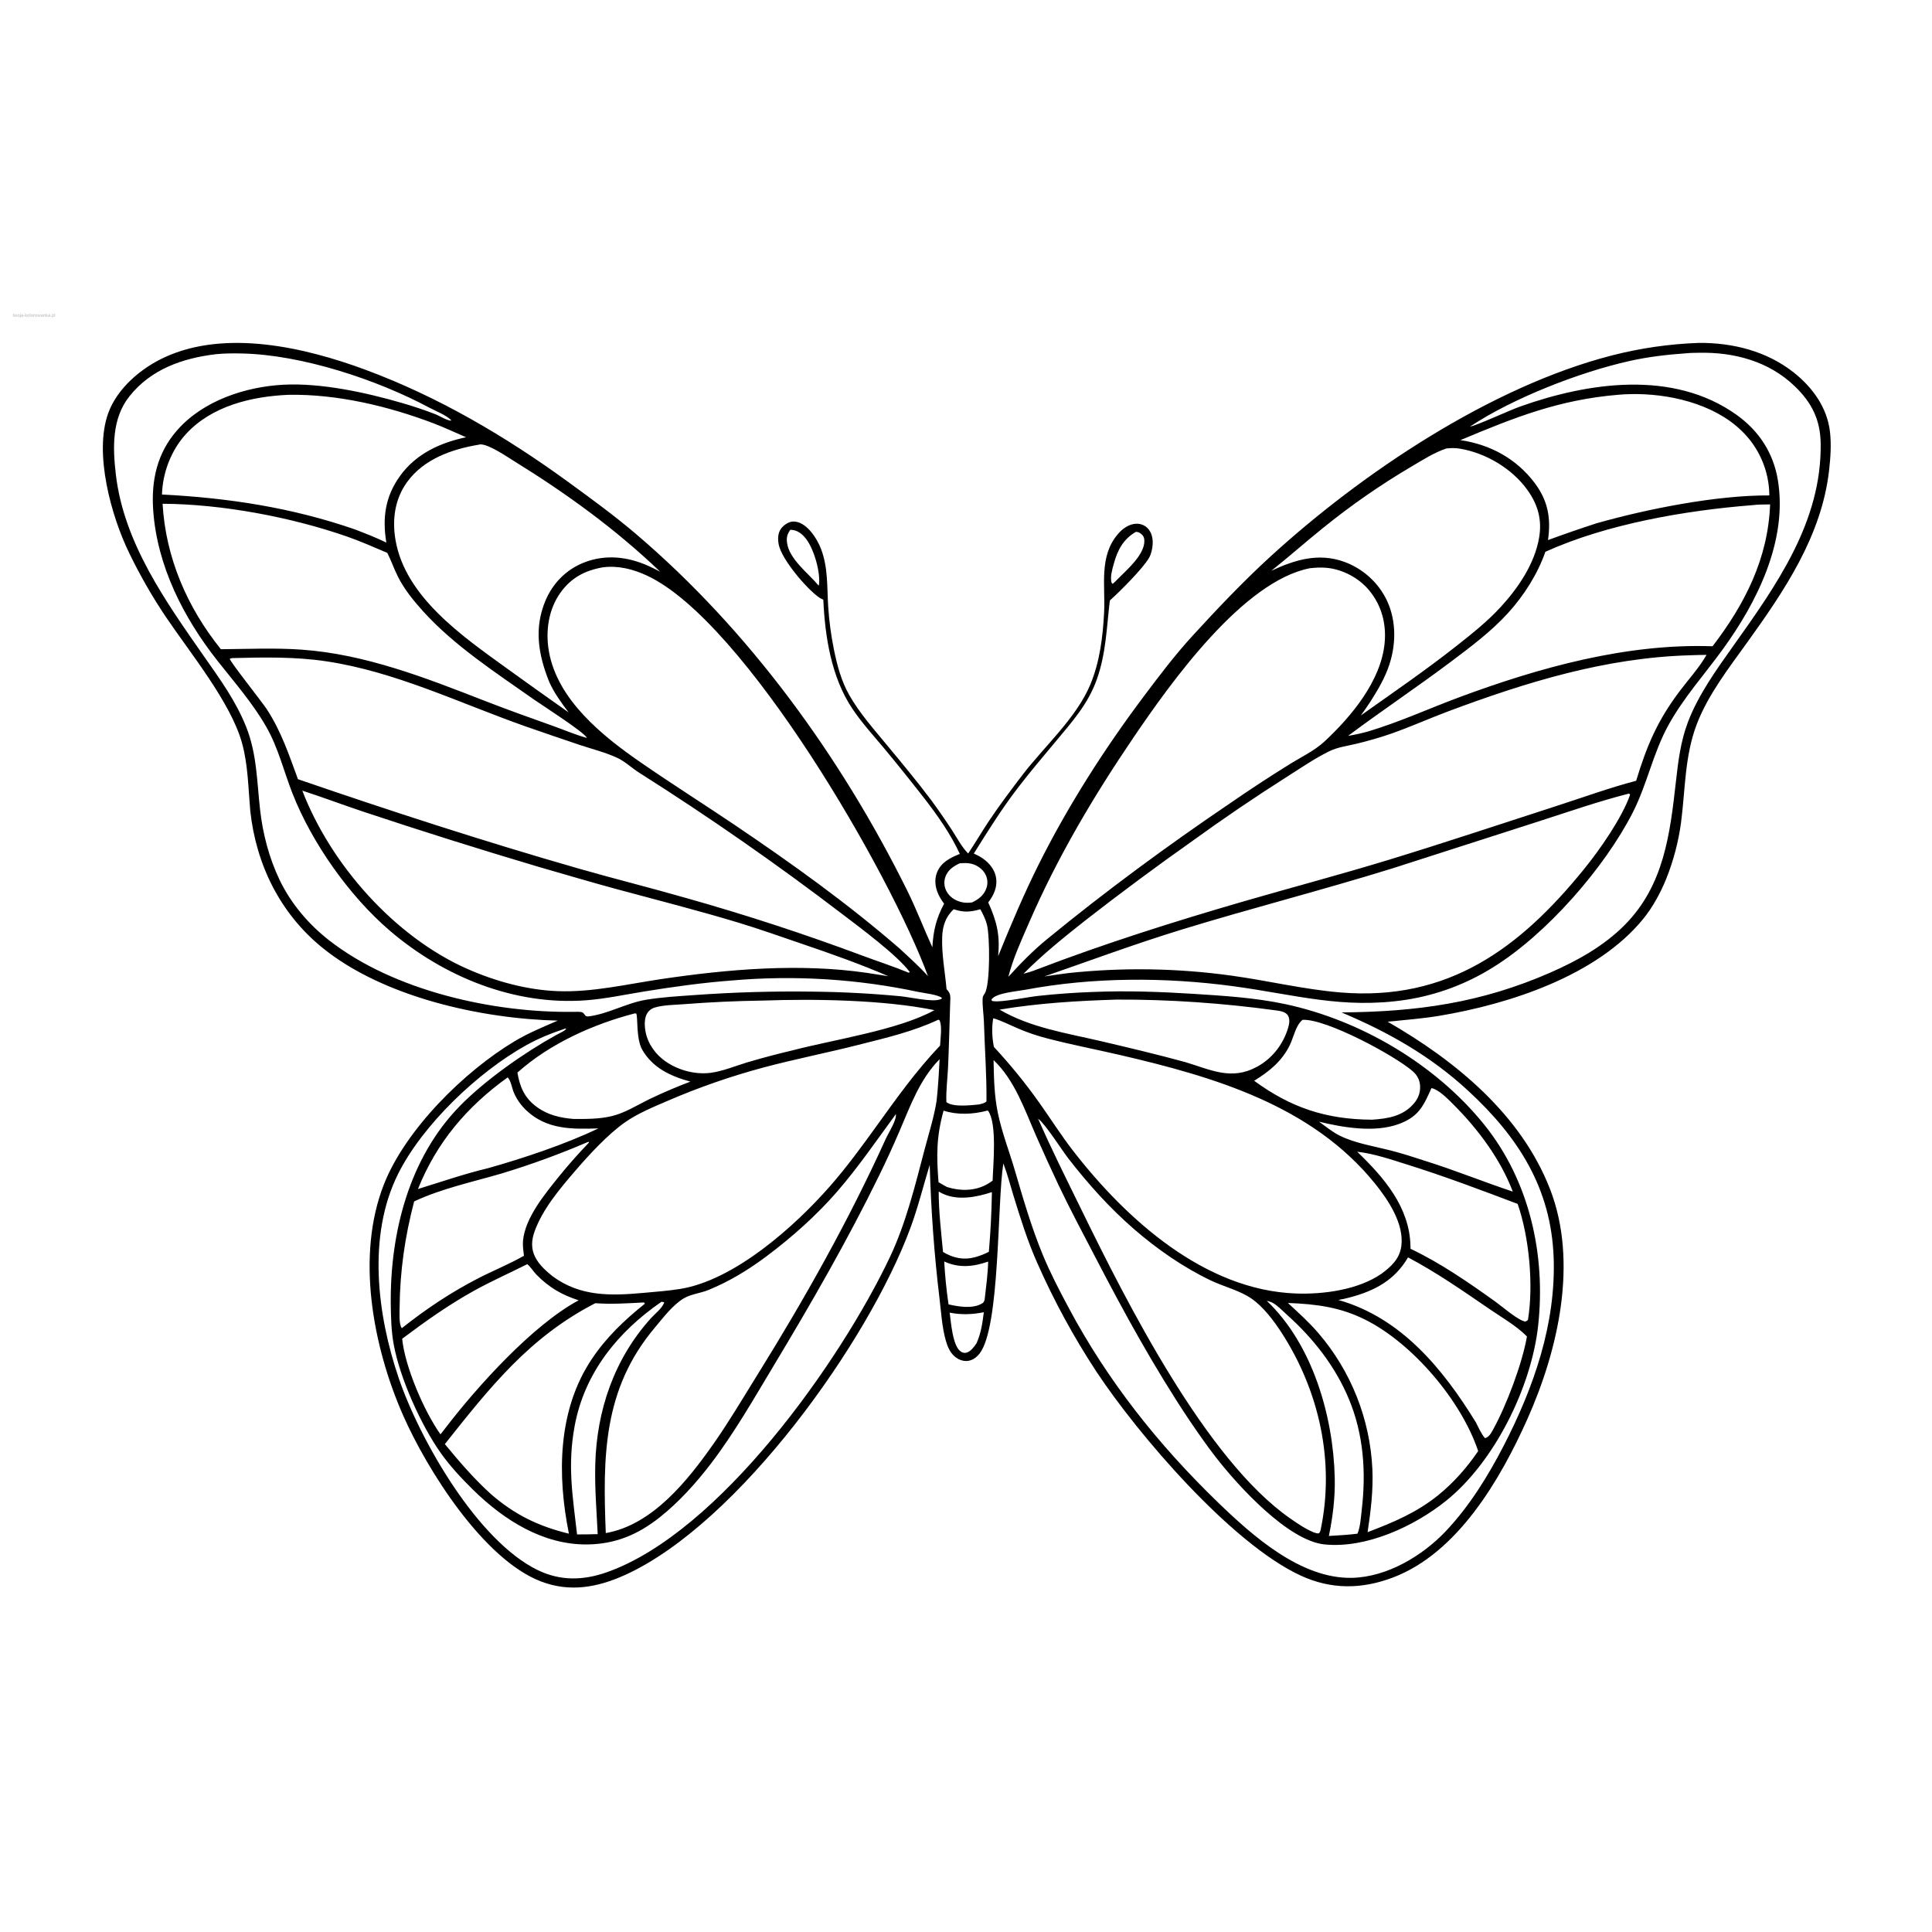
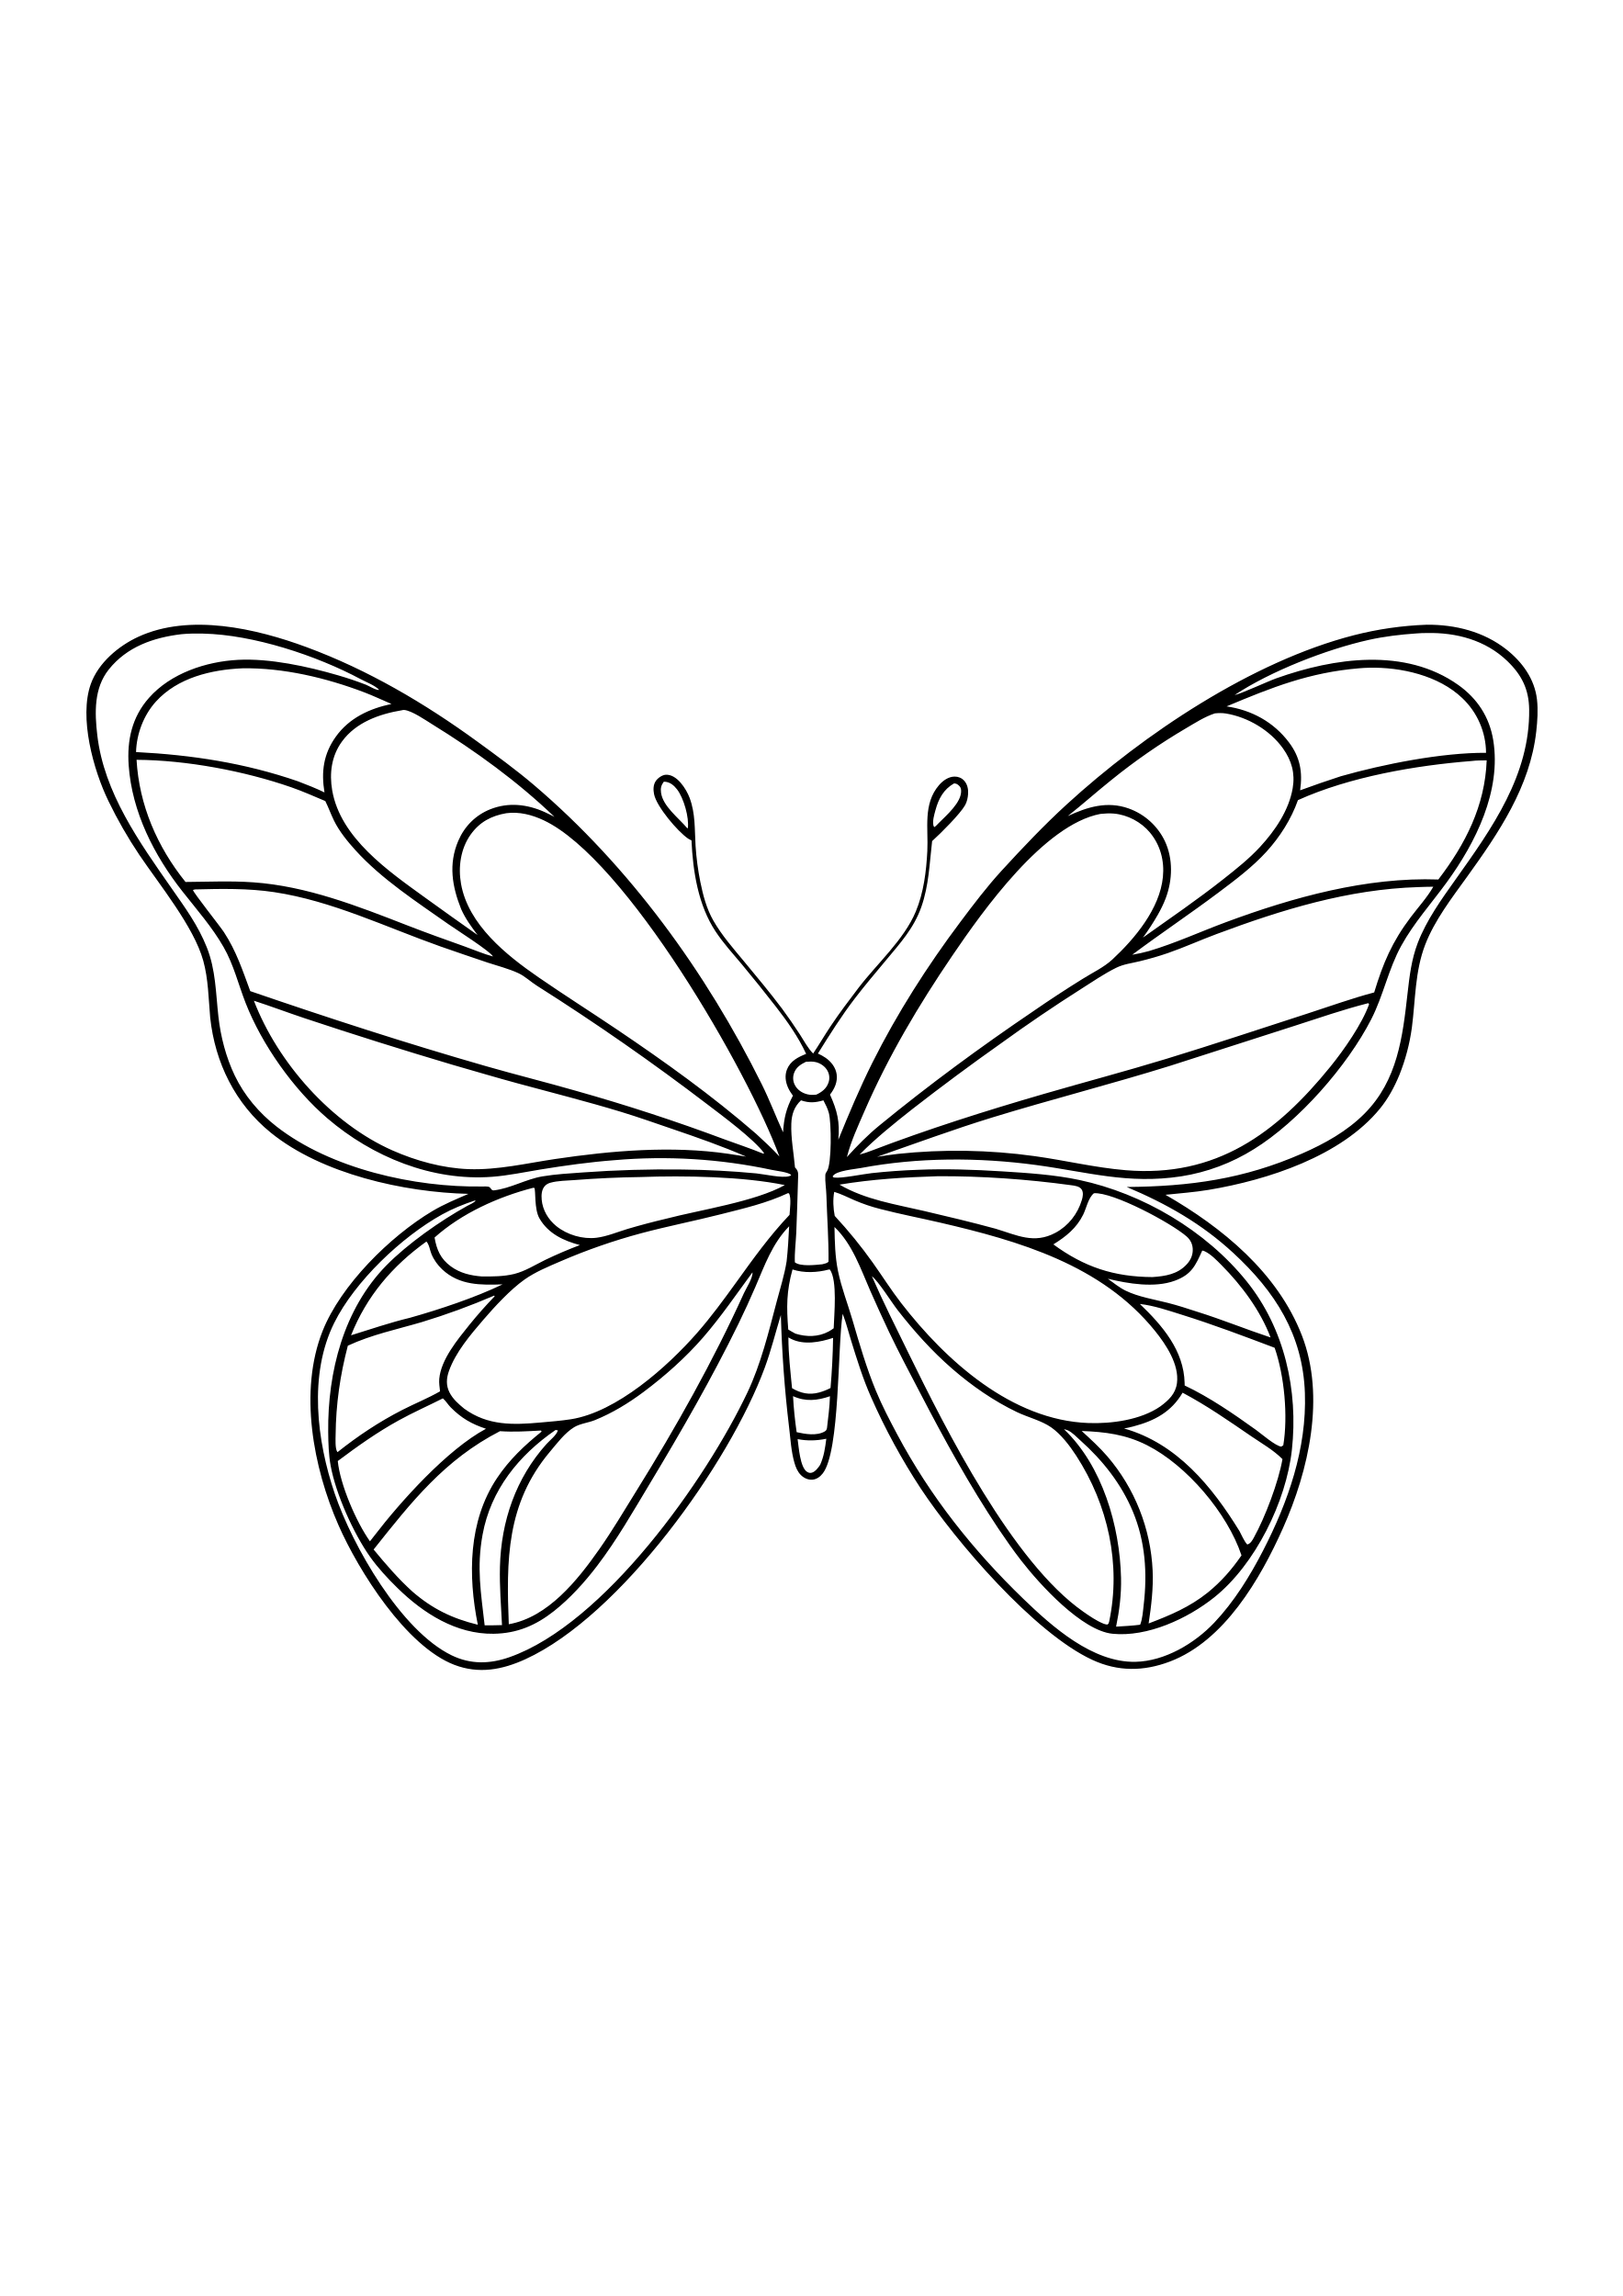
- <svg xmlns="http://www.w3.org/2000/svg" version="1.1" id="Layer_1" x="0px" y="0px" viewBox="0 0 5075 5075" style="enable-background:new 0 0 5075 5075;" xml:space="preserve">
+ <svg xmlns="http://www.w3.org/2000/svg" viewBox="0 0 5075 5075" width="595" height="842" preserveAspectRatio="xMidYMid meet" data-scaled="true">
  <g>
    <path d="M4807.09,1134.984c-7.197-64.517-46.222-118.021-96.32-157.347c-70.693-55.501-159.731-77.638-248.313-76.914   c-38.531,1.355-76.876,4.785-115.037,10.29c-38.161,5.505-75.913,13.053-113.257,22.643   c-318.447,81.806-657.583,309.084-898.407,529.58c-70.917,64.928-137.838,135.547-202.742,206.424   c-46.653,50.941-87.729,105.202-129.138,160.401c-103.358,137.768-198.479,286.714-275.531,440.814   c-39.129,78.262-73.425,159.727-106.387,240.755c5.14-55.65-3.321-90.426-26.053-141.158   c14.246-18.191,24.164-39.867,20.818-63.516c-3.029-21.408-17.011-39.243-34.345-51.441c-7.678-5.403-15.772-9.606-24.323-13.428   c36.903-59.114,73.137-117.079,115.587-172.461c31.238-40.76,64.611-80.081,97.48-119.537   c43.986-52.794,86.937-99.973,110.253-166.086c24.075-68.27,25.532-135.924,33.944-206.613l2.354-2.087   c24.923-22.499,85.335-82.773,100.731-110.089c5.854-10.394,8.739-23.852,9.427-35.679c0.867-14.776-2.3-30.073-12.531-41.265   c-7.673-8.397-18.771-12.754-30.077-12.545c-19.094,0.362-36.333,12.783-48.353,26.737   c-50.683,58.837-33.027,135.761-36.576,205.914c-3.242,64.036-11.341,130.175-36.169,189.7   c-36.854,88.344-121.485,162.973-179.326,238.856c-29.721,38.99-59.471,78.426-86.708,119.185   c-18.875,28.249-35.991,57.667-54.876,85.881c-16.769-16.739-28.595-39.912-41.498-59.709   c-17.788-27.408-36.366-54.27-55.734-80.587c-37.651-50.162-78.242-98.788-118.273-147.087   c-33.969-40.992-69.974-81.786-96.503-128.177c-21.537-37.651-32.367-79.373-40.938-121.624   c-7.438-37.1-12.379-74.53-14.821-112.291c-3.173-51.258-0.094-101.073-18.593-150.195c-10.568-28.055-39.733-74.342-74.604-72.334   c-11.296,0.649-24.62,10.057-30.95,19.173c-8.461,12.194-8.446,27.555-5.666,41.602c7.643,38.638,73.712,116.732,106.774,139.166   c3.197,2.166,6.796,3.703,10.28,5.323c4.396,97.167,20.942,203.019,75.585,285.316c24.343,36.66,54.148,69.439,82.431,103.051   c35.864,43.11,70.999,86.808,105.405,131.091c35.139,45.012,71.417,96.394,95.15,148.371c-25.091,9.998-49.33,21.993-59.952,48.784   c-7.351,18.523-4.664,38.891,3.341,56.725c4.109,9.145,9.383,17.175,15.316,25.215c-20.952,39.615-28.135,70.203-30.861,114.605   c-22.781-49.662-42.088-100.905-66.381-149.873c-173.928-350.547-414.44-682.675-713.233-936.813   c-56.081-47.699-116.424-91.665-175.955-135.027c-165.239-120.345-342.557-224.789-534.656-295.819   c-158.413-58.579-365.655-106.224-526.004-32.556c-62.268,28.606-125.362,81.727-148.92,147.895   c-37.273,104.692,7.937,268.904,55.399,366.374c28.109,58.113,60.144,113.976,96.106,167.588   c63.624,94.406,170.636,224.814,200.218,331.339c15.921,57.335,16.501,119.032,21.676,177.997   c15.242,141.615,78.475,269.925,189.735,360.183c159.722,129.57,416.685,186.444,618.014,191.281   c-38.217,16.58-77.023,32.497-112.865,53.895c-132.891,79.348-286.649,232.046-343.36,375.207   c-74.565,188.258-29.394,427.194,49.82,607.357c62.782,142.8,211.034,378.9,362.607,436.814   c76.304,29.156,149.397,15.421,221.939-17.715c297.242-135.791,638.138-612.08,748.575-911.825   c19.956-54.167,33.528-109.664,50.356-164.738c3.42,117.698,11.589,232.988,25.617,349.912   c4.322,35.996,6.696,76.879,16.719,111.671c4.134,14.35,9.532,28.194,20.313,38.916c9.215,9.165,22.048,15.351,35.253,14.563   c13.725-0.823,24.793-9.056,33.062-19.534c54.351-68.879,45.999-397.666,62.445-499.18l1.537,3.965   c9.576,25.066,16.293,52.021,24.219,77.692c18.593,60.2,37.632,122.045,63.362,179.618c21.899,49.627,45.812,98.264,71.739,145.912   c25.93,47.644,53.787,94.135,83.571,139.473c109.331,165.263,354.443,451.491,536.302,535.598   c80.319,37.15,160.346,36.343,242.232,5.422c170.324-64.319,282.887-257.91,354.002-417.344   c80.641-180.798,133.272-411.168,59.411-602.316c-76.056-196.833-249.132-338.378-426.806-440.478   c45.2-4.837,90.337-7.98,135.225-15.47c184.852-30.851,414.261-105.371,535.721-254.257   c25.557-31.332,45.285-67.932,60.606-105.232c9.52-23.766,17.547-48.028,24.08-72.785c6.533-24.754,11.524-49.816,14.974-75.184   c11.386-87.289,9.423-175.321,41.454-258.867c29.408-76.706,83.491-146.616,131.15-212.858   c99.106-137.749,197.121-281.827,216.447-454.951C4808.458,1201.598,4810.744,1167.763,4807.09,1134.984z M2925.752,1480.807   c9.675-35.664,25.111-64.874,58.044-83.749c6.226,0.372,9.328,1.616,13.993,5.552c5.978,5.031,7.936,9.582,8.208,17.364   c1.304,37.022-46.846,77.603-70.762,101.842c-3.966,4.446-7.941,8.139-12.472,11.966l-3.009-3.296   C2915.819,1514.731,2921.604,1496.094,2925.752,1480.807z M2151.174,1537.641l-2.166-0.927   c-26.504-31.659-75.645-67.853-81.559-110.615c-1.923-13.924,0.327-23.158,8.62-34.35c1.16,0.025,2.32-0.01,3.47,0.074   c16.258,1.18,28.422,11.48,38.028,23.971C2138.485,1442.982,2155.982,1504.347,2151.174,1537.641z M4089.01,2117.032   c-146.73,47.387-293.366,96.469-440.819,141.491c-127.587,38.96-256.398,72.973-384.466,110.154   c-181.289,52.631-363.043,110.214-539.385,177.655c-11.837,4.813-23.49,8.288-35.817,11.544   c51.213-51.645,108.092-97.257,165.115-142.219c91.029-70.835,183.651-139.523,277.866-206.063   c81.737-59.237,165.219-115.907,250.445-170.012c35.495-22.533,71.496-47.263,109.173-65.88   c23.272-11.5,48.547-14.246,73.494-20.347c29.706-7.267,59.61-15.708,88.503-25.755c51.313-17.849,101.197-40.427,152.138-59.441   c204.466-76.314,411.158-140.103,631.02-146.784c15.455-0.813,31.029-0.813,46.504-1.135   c-19.014,33.408-47.199,64.21-70.426,94.996c-58.728,77.856-86.421,143.394-114.481,235.669   C4227.65,2069.422,4158.142,2094.707,4089.01,2117.032z M4281.917,2087.837c-21.835,61.617-79.13,143.573-120.856,195.048   c-169.129,208.65-357.353,347.702-640.592,324.038c-96.077-8.025-190.191-30.985-285.559-44.115   c-35.368-4.907-70.852-8.734-106.451-11.48c-35.6-2.746-71.25-4.407-106.952-4.982c-35.702-0.572-71.389-0.057-107.061,1.542   c-35.669,1.603-71.257,4.289-106.764,8.06c-21.552,2.454-43.035,5.958-64.498,9.081c119.602-41.449,238.693-85.698,359.732-122.844   c184.719-56.685,371.94-104.27,556.436-161.655l390.707-125.574c75.531-24.363,151.518-50.703,228.457-70.242l1.482,0.188   L4281.917,2087.837z M3834.44,1831.082c-80.89,30.013-158.527,65.905-241.414,90.53c-17.259,4.818-34.306,8.427-51.967,11.426   c88.929-66.436,181.353-128.132,270.238-194.85c51.773-38.866,105.886-79.427,149.62-127.443   c42.187-46.321,77.757-102.243,98.506-161.328c161.674-73.137,367.901-108.607,543.945-122.467   c14.91-2.116,31.243-1.452,46.36-1.982c-5.249,142.343-66.346,261.791-151.166,372.664   C4273.327,1689.631,4044.027,1753.32,3834.44,1831.082z M4193.518,1374.678c-42.694,13.849-85.104,28.516-127.23,44.001   c8.104-56.998,0.223-103.22-34.98-149.987c-48.09-63.888-117.009-101.167-195.049-112.548   c142.299-59.739,258.897-106.144,414.524-119.17c10.324-0.909,20.665-1.471,31.024-1.686   c99.527-2.419,217.82,24.154,291.716,95.086c2.897,2.746,5.723,5.563,8.476,8.451c2.756,2.888,5.438,5.844,8.045,8.868   c2.604,3.02,5.132,6.107,7.584,9.259c2.452,3.149,4.821,6.36,7.108,9.631c2.29,3.268,4.496,6.592,6.617,9.973   s4.157,6.812,6.106,10.295c1.947,3.483,3.806,7.014,5.577,10.593c1.771,3.575,3.452,7.194,5.041,10.855   c1.59,3.661,3.085,7.361,4.486,11.098c1.405,3.737,2.711,7.508,3.921,11.311c1.213,3.803,2.33,7.633,3.351,11.49   c1.018,3.86,1.94,7.742,2.766,11.648c0.822,3.906,1.548,7.83,2.176,11.772c0.625,3.942,1.152,7.896,1.581,11.862   c0.427,3.969,0.752,7.946,0.977,11.931c0.229,3.985,0.355,7.974,0.382,11.966   C4509.328,1300.564,4326.478,1336.873,4193.518,1374.678z M3475.616,1386.654c36.908-29.909,74.88-58.399,113.916-85.469   c39.039-27.067,79.033-52.641,119.983-76.721c28.908-16.912,58.252-36.036,90.248-46.494c11.703-1.12,22.98-1.438,34.628,0.486   c68.384,11.272,137.719,52.378,178.092,108.959c27.356,38.341,38.464,77.9,30.529,124.613   c-11.738,69.093-55.154,132.802-101.817,183.361c-34.707,37.602-74.495,69.172-114.531,100.781   c-81.707,64.517-167.186,122.878-251.977,183.177c16.685-22.751,32.065-46.353,46.142-70.802   c9.537-16.799,18.355-34.405,25.136-52.502c21.309-56.879,23.431-122.601-2.672-178.364c-1.408-2.948-2.887-5.859-4.437-8.734   c-1.547-2.878-3.164-5.715-4.853-8.511c-1.689-2.796-3.445-5.548-5.269-8.258c-1.824-2.71-3.712-5.375-5.666-7.995   c-1.953-2.617-3.969-5.185-6.047-7.703c-2.082-2.518-4.222-4.985-6.419-7.4c-2.201-2.416-4.459-4.775-6.776-7.078   c-2.317-2.303-4.687-4.549-7.113-6.736c-2.426-2.188-4.902-4.314-7.43-6.379c-2.531-2.069-5.11-4.073-7.738-6.012   c-2.63-1.94-5.305-3.813-8.025-5.621c-2.719-1.811-5.481-3.552-8.283-5.225c-2.806-1.675-5.651-3.28-8.535-4.813   c-2.882-1.533-5.801-2.997-8.759-4.392c-2.954-1.391-5.941-2.708-8.962-3.951c-3.021-1.246-6.069-2.417-9.146-3.514   c-66.807-23.708-128.985-4.773-190.434,24.04C3385.665,1462.799,3429.607,1423.522,3475.616,1386.654z M2703.343,2423.157   c74.996-172.693,169.412-331.716,275.105-487.289c96.523-142.071,286.828-409.74,462.976-443.342   c13.706-1.443,28.363-2.285,42.103-1.095c42.816,3.708,85.509,26.261,112.895,59.213c32.883,39.565,45.696,88.359,40.665,139.265   c-9.814,99.274-87.625,192.496-158.155,258.034c-26.35,24.487-63.04,41.677-93.579,60.963   c-51.98,32.292-103.14,65.834-153.481,100.627c-164.624,111.433-327.29,231.01-481.034,357.12   c-36.591,29.825-70.45,64.324-102.119,99.294C2661.458,2516.27,2682.98,2470.038,2703.343,2423.157z M2480.71,2317.018   c0.066-1.623,0.218-3.237,0.456-4.843c0.235-1.606,0.553-3.194,0.957-4.763c0.4-1.573,0.882-3.121,1.448-4.644   c6.637-18.053,20.605-26.801,37.096-34.96c10.627-0.719,21.195-1.467,31.619,1.244c14.697,3.826,28.506,13.438,35.813,26.925   c0.75,1.375,1.429,2.784,2.037,4.228c0.605,1.444,1.135,2.917,1.591,4.417c0.456,1.497,0.834,3.014,1.135,4.55   c0.297,1.54,0.517,3.09,0.659,4.649c0.139,1.56,0.198,3.123,0.178,4.689c-0.02,1.566-0.121,3.128-0.302,4.684   c-0.182,1.556-0.441,3.098-0.778,4.625c-0.34,1.53-0.757,3.039-1.249,4.525c-6.265,19.044-20.62,30.008-38.097,38.162   c-10.117,1.259-19.014,1.448-28.967-1.15c-16.199-4.223-30.544-13.72-38.341-28.868c-0.753-1.438-1.427-2.911-2.022-4.421   c-0.598-1.51-1.117-3.047-1.556-4.61c-0.436-1.563-0.79-3.144-1.061-4.743c-0.271-1.599-0.458-3.211-0.56-4.833   C2480.662,2320.261,2480.644,2318.64,2480.71,2317.018z M2474.925,2461.066c1.11-28.724,9.085-52.799,30.216-72.631   c26.623,8.843,43.743,7.336,70.168,0.054c6.726,12.798,13.101,25.151,16.912,39.203c8.298,30.593,9.125,158.507-5.378,181.655   c-2.85,4.551-5.324,7.406-5.621,13.165c-1.036,20.125,2.736,41.771,3.351,62.034c2.086,69.152,7.39,139.443,6.701,208.491   c-4.942,5.413-12.466,6.097-19.43,8.149c-21.274,2.121-68.225,7.777-85.861-6.092c-1.313-30.365,3.053-62.073,4.406-92.533   c2.488-55.922,3.757-111.993,5.562-167.94c0.451-13.988,2.35-23.684-7.658-34.276l-1.903-1.988   C2482.519,2553.316,2473.185,2506.138,2474.925,2461.066z M2437.63,2564.167c-22.667-25.264-48.18-48.071-72.983-71.194   c-137.223-119.111-285.261-225.21-435.833-326.695c-81.301-54.792-164.272-107.269-244.973-162.968   c-100.83-69.593-219.297-164.411-241.925-291.958c-9.348-52.715-1.343-110.09,30.142-154.324   c27.986-39.307,64.691-58.683,111.606-66.772c40.388-5.274,80.215,4.991,116.623,22.107   C1957.648,1633.361,2339.967,2297.151,2437.63,2564.167z M2266.285,2510.624c-152.45-56.973-307.004-107.515-463.66-151.627   c-94.104-27.064-189.224-50.658-283.413-77.692c-248.24-71.244-492.296-150.582-736.525-234.5   c-23.911-64.819-43.838-125.802-82.292-184.421c-12.917-19.684-96.518-124.663-96.865-131.959l5.903-1.725   c82.451-2.121,166.369-3.812,248.16,8.501c180.823,27.212,348.445,109.068,519.469,169.685   c49.389,17.246,98.884,34.185,148.485,50.817c31.773,10.439,65.697,18.959,96.003,33.066c20.402,9.497,39.039,27.485,58.391,39.59   c183.469,116.143,361.488,240.11,534.056,371.901c46.306,35.277,143.315,107.135,175.896,151.25l-2.895,1.661   C2347.616,2538.897,2306.296,2525.439,2266.285,2510.624z M2333.4,2564.305c-18.601-3.021-37.22-5.931-55.858-8.734   c-177.447-25.805-364.337-9.839-540.867,16.328c-89.514,13.269-179.881,34.955-270.803,31.703   c-80.959-2.89-164.252-25.765-238.276-58.47c-191.103-84.433-358.934-274.307-433.493-468.285   c53.087,17.215,105.277,36.938,158.195,54.614c153.501,51.088,307.795,99.657,462.882,145.709   c68.17,19.534,136.266,39.882,204.699,58.425c107.383,29.096,215.327,56.314,321.803,88.647   c54.688,16.605,108.741,35.902,162.849,54.331C2181.361,2504.74,2258.944,2531.948,2333.4,2564.305z M580.179,1705.363   c-88.544-110.1-144.974-240.413-153.091-382.077c155.758,0.843,337.072,34.846,483.866,85.906   c36.051,12.541,71.273,28.283,106.456,43.079c10.062,20.11,17.463,41.374,27.376,61.528c16.308,33.166,41.919,64.636,66.619,91.938   c82.302,90.961,191.767,161.685,291.686,232.11c19.867,14.003,132.965,86.223,138.621,100.548   c-29.567-7.98-59.124-20.838-88.062-31.128c-60.492-21.508-120.761-43.099-180.595-66.391   c-154.919-60.304-313.401-122.576-480.716-134.378C721.243,1701.482,651.259,1704.907,580.179,1705.363z M1263.904,1167.322   c24.07,2.017,66.961,31.897,88.473,45.186c135.751,83.848,266.257,178.597,381.681,289.192   c-10.206-5.215-20.442-10.479-30.901-15.168c-54.529-24.412-112.9-31.064-169.432-8.719   c-46.014,18.191-80.949,53.375-100.369,98.729c-31.173,72.795-19.406,142.998,9.135,214.202c13.467,29.929,31.51,54.4,51.04,80.512   c-54.891-38.603-109.533-77.557-163.925-116.861c-114.769-83.085-264.85-186.26-290.63-335.592   c-9.244-53.543-2.126-107.706,30.335-152.44c44.006-60.646,117.351-86.476,188.595-98.292   C1260.236,1167.5,1261.253,1167.099,1263.904,1167.322z M1050.501,1250.665c-38.935,54.286-46.247,109.966-35.684,174.582   c-27.213-13.294-55.248-24.055-83.472-34.965c-165.957-57.181-331.211-82.297-505.863-91.294   c1.658-57.018,23.848-115.671,62.347-158.061c67.853-74.713,173.209-99.661,270.213-103.854   c128.008-2.161,262.044,29.795,381.229,75.1c28.809,10.949,56.676,24.377,85.053,36.383   C1155.664,1163.074,1092.396,1192.254,1050.501,1250.665z M864.618,2470.127c-54.43-42.455-100.493-96.83-130.383-159.231   c-27.5-57.419-44.056-121.361-51.134-184.5c-8.288-73.935-8.293-146.001-36.17-216.249   c-27.411-69.073-68.131-124.583-110.233-184.877C435.8,1580.76,325.425,1426.585,304.332,1246.65   c-8.288-70.703-10.837-147.25,35.803-205.8c56.794-71.298,139.607-100.002,227.236-110.496c22.177-2.21,45.201-2.335,67.491-1.864   c157.798,3.336,354.438,68.324,493.163,142.467c17.552,9.383,44.304,19.381,57.865,33.458c-7.856,2.627-32.273-12.451-41.419-16.05   c-28.663-11.08-57.755-20.895-87.274-29.443c-95.477-27.817-213.339-53.508-312.524-48.333   c-100.206,5.229-210.637,41.815-278.699,118.833c-53.379,60.403-69.052,132.286-63.516,211.262   c10.201,145.541,79.253,281.4,168.421,394.543c44.061,55.917,92.82,111.602,128.266,173.492   c31.887,55.669,45.989,116.261,69.142,175.405c50.886,129.971,149.555,269.767,255.665,360.599   c141.198,120.875,327.394,197.046,515.434,182.84c50.718-3.832,100.781-14.657,150.918-22.806   c77.202-12.545,154.289-23.316,232.309-29.23c20.488-1.788,41.001-3.196,61.538-4.223c20.541-1.024,41.093-1.667,61.657-1.928   c20.564-0.261,41.125-0.14,61.682,0.362c20.558,0.502,41.1,1.388,61.627,2.656c20.524,1.269,41.019,2.918,61.484,4.947   c20.465,2.032,40.885,4.443,61.26,7.232c20.375,2.789,40.692,5.956,60.948,9.502c20.257,3.546,40.441,7.467,60.552,11.762   c15.297,3.242,50.222,6.687,61.231,15.718c-3.217,3.618-1.413,2.453-6.751,4.124c-21.061,6.597-77.107-6.141-102.213-8.729   c-76.926-7.3-154.021-11.339-231.287-12.119c-103.553-1.437-206.976,1.573-310.269,9.031   c-42.465,3.078-85.737,5.378-127.731,12.447c-51.367,8.645-100.112,37.741-151.251,43.639c-8.788,1.016-8.431-6.399-14.95-10.365   c-3.851-2.344-16.982-1.75-21.671-1.676C1296.138,2661.16,1034.719,2602.81,864.618,2470.127z M1570.049,4029.881   c-18.052,0.749-36.184,0.59-54.252,0.739c-11.45-101.044-25.473-179.861-6.478-283.814   c25.552-139.84,113.158-248.036,228.229-327.265l7.282,1.155c-3.95,14.781-25.17,31.104-35.332,42.4   c-96.215,106.957-142.289,241.716-145.882,384.59C1562.083,3908.623,1567.085,3969.076,1570.049,4029.881z M1494.443,4028.736   c-80.126-19.659-141.625-49.389-204.318-103.512c-44.844-40.591-83.239-85.311-121.599-131.84   c118.313-148.886,222.013-280.944,395.198-370.126c42.97,3.098,85.142,0.322,128.073-2.022l2.141,3.306   c-53.806,43.342-101.029,87.864-139.667,145.759C1464.559,3704.722,1463.404,3875.091,1494.443,4028.736z M1813.594,2841.165   c-36.779,13.906-72.894,29.364-108.345,46.375c-31.218,15.232-63.323,35.758-97.261,44.026   c-32.809,7.996-67.496,7.981-101.068,7.757c-35.242-2.875-67.556-10.196-96.652-31.406c-32.452-23.654-44.566-52.229-51.134-90.411   c85.053-76.027,198.796-127.161,308.023-155.439l3.97,0.089c5.036,7.42-0.927,66.193,16.08,95.606   C1714.806,2805.497,1762.406,2827.43,1813.594,2841.165z M1704.382,2656c4.585-4.907,10.558-8.05,16.987-9.829   c23.535-6.528,50.941-6.474,75.387-8.357c68.912-5.39,137.925-8.553,207.039-9.492c135.558-4.937,319.215-1.888,450.748,25.16   c-92.786,51.788-264.369,77.326-372.401,105.534c-40.18,9.441-80.062,20.009-119.646,31.703   c-30.752,9.294-64.572,23.49-96.488,27.47c-43.421,5.423-92.126-8.957-125.976-36.318c-25.175-20.358-42.96-50.078-45.82-82.634   C1692.907,2684.398,1693.646,2667.49,1704.382,2656z M1383.04,2917.212c53.434,50.148,120.325,49.27,188.798,46.852   c-85.301,41.24-198.622,78.951-289.956,104.573c-62.143,14.86-122.938,35.882-183.975,54.698   c49.191-122.784,128.871-216.546,235.694-293.267c8.555,8.61,11.133,27.758,15.847,39.188   C1356.868,2887.263,1368.869,2903.908,1383.04,2917.212z M1319.698,3081.91c76.866-23.396,152.199-50.977,225.998-82.743   l1.333,2.236c-27.401,28.402-53.536,57.926-78.406,88.572c-37.151,46.365-89.514,108.915-94.828,169.804   c-1.105,12.65,1.12,26.246,2.493,38.851c-37.825,21.716-79.264,38.306-118.169,58.242   c-72.844,37.324-138.303,81.018-202.34,131.825c-0.288-0.228-0.649-0.392-0.863-0.689c-7.207-9.943-5.353-40.864-5.234-53.206   c0.922-96.027,13.938-186.171,38.207-278.922C1162.063,3121.277,1241.589,3104.899,1319.698,3081.91z M1247.056,3389.497   c44.948-24.784,92.206-45.696,138.056-68.834c9.135,7.583,15.886,19.391,24.407,28.01c33.334,33.721,65.613,52.294,110.432,67.025   c-121.034,64.943-266.917,227.148-349.709,335.23l-13.16,16.818c-43.278-60.854-93.395-177.809-100.682-251.075   C1118.062,3470.451,1179.481,3426.757,1247.056,3389.497z M1719.817,3487.794c22.053-26.196,46.569-59.159,75.928-77.013   c18.588-11.301,44.298-13.76,64.74-22.052c54.52-22.107,105.202-52.978,152.252-88.136   c66.549-49.736,131.721-107.646,186.211-170.413c55.436-63.863,104.334-135.552,154.428-203.678   c1.849,17.036-19.52,49.32-26.618,64.978c-96.672,213.349-212.962,420.016-336.544,618.861   c-38.023,61.171-74.411,123.027-115.82,182.047c-67.883,96.766-160.445,213.29-283.13,234.727   C1583.472,3827.665,1583.368,3649.9,1719.817,3487.794z M2301.875,2958.735c-38.643,53.597-77.97,107.339-121.535,157.065   c-93.306,106.511-251.848,247.719-394.622,270.138c-30.985,4.863-62.554,7.252-93.797,10.082   c-87.308,7.901-166.438,10.518-240.195-43.297c-17.641-14.434-35.53-30.103-45.964-50.787c-11.118-22.043-9.73-44.195-1.606-66.981   c20.997-58.901,67.174-113.168,107.626-160.252c35.352-41.151,84.746-94.624,128.861-125.827   c33.612-23.772,74.698-40.621,112.429-56.903c40.854-17.656,82.294-33.802,124.32-48.438   c42.03-14.636,84.536-27.723,127.518-39.263c82.922-22.117,167.082-38.588,250.237-59.709   c71.952-18.276,141.853-34.271,209.503-65.895l3.033,0.907c7.911,14.588,2.513,50.469,1.675,67.025   C2406.011,2813.263,2355.532,2884.309,2301.875,2958.735z M2429.318,3017.353c-25.23,95.432-49.23,195.192-91.611,284.647   c-129.753,273.876-447.873,723.87-743.797,828.022c-61.657,21.706-121.847,23.292-181.531-5.725   c-158.458-77.043-309.862-342.24-365.224-504.92c-56.378-165.675-82.332-373.1-1.779-535.042   c64.582-129.833,210.618-268.691,337.496-339.057c32.824-18.206,66.891-31.743,102.392-43.599l2.032,0.396   c-1.794,5.338-20.997,13.77-26.876,17.026c-83.536,46.271-185.591,117.926-252.15,185.829   c-133.857,136.549-183.742,333.887-181.809,520.628c0.367,35.064,1.388,71.243,7.683,105.757   c16.154,88.577,71.199,211.232,123.091,284.657c24.888,35.213,55.184,67.739,85.98,97.906   c80.81,79.159,183.658,144.767,300.573,143.082c73.182-1.056,131.984-26.018,188.917-71.03   c50.212-39.699,95.859-90.287,134.685-141.174c62.093-81.38,113.802-172.307,166.478-259.903   c97.177-161.61,192.828-327.701,275.625-497.262c18.671-38.22,36.394-76.875,53.171-115.964   c29.086-67.719,53.047-135.835,105.435-189.299c-1.819,36.705-3.807,73.003-7.866,109.544   C2453.487,2934.61,2440.347,2975.637,2429.318,3017.353z M2565.252,3528.291c-5.715,8.848-15.217,21.522-25.736,24.66   c-5.75,1.71-10.216,0.674-15.197-2.399c-22.172-13.661-26.311-78.763-29.706-102.446c31.337,5.948,58.46,5.006,89.717-1.115   C2580.648,3475.715,2577.114,3501.683,2565.252,3528.291z M2586.452,3413.795c-1.358,5.155-2.384,7.644-7.212,10.414   c-25.056,14.404-60.834,8.229-87.656,2.141c-5.338-36.987-9.368-75.373-11.267-112.682c38.926,17.899,76.047,13.933,115.403,0.307   C2594.928,3347.27,2590.13,3380.704,2586.452,3413.795z M2597.555,3288.205c-11.5,6.005-23.507,10.718-36.021,14.142   c-30.96,8.233-57.291,2.325-84.344-13.572c-5.056-52.705-11.316-105.866-11.445-158.859c2.677,1.586,5.399,3.087,8.169,4.501   c40.333,20.363,90.912,10.508,131.626-2.989C2604.708,3183.781,2602.046,3236.041,2597.555,3288.205z M2607.429,3101.37   c-5.135,3.742-10.28,7.182-15.886,10.201c-32.348,17.438-69.593,17.299-103.899,6.533c-7.638-3.831-14.964-8.466-22.34-12.783   c-5.502-70.614-5.68-119.141,13.314-187.886c35.971,11.787,77.34,9.874,113.688,0.198l3.083-0.069   C2619.697,2950.878,2608.693,3059.674,2607.429,3101.37z M3604.967,3859.066c-0.38-8.133-0.927-16.252-1.641-24.357   c-0.714-8.109-1.596-16.201-2.647-24.273c-1.047-8.073-2.263-16.12-3.648-24.139c-1.381-8.023-2.928-16.014-4.64-23.971   c-1.711-7.96-3.587-15.88-5.626-23.758c-2.039-7.881-4.24-15.716-6.603-23.505c-2.363-7.792-4.885-15.531-7.569-23.218   c-2.68-7.683-5.52-15.31-8.521-22.881c-2.997-7.567-6.15-15.07-9.458-22.509c-3.308-7.435-6.767-14.801-10.379-22.097   c-3.612-7.293-7.373-14.51-11.281-21.651c-3.909-7.138-7.966-14.193-12.169-21.166c-4.2-6.972-8.544-13.854-13.031-20.645   c-4.488-6.794-9.112-13.493-13.874-20.095c-4.762-6.599-9.659-13.099-14.692-19.5c-5.033-6.397-10.194-12.689-15.485-18.875   c-24.699-28.729-52.785-54.207-80.662-79.764c73.767,2.845,137.302,10.613,204.362,44.472   c124.147,62.673,251.576,212.725,295.488,344.634c-30.707,44.64-63.085,81.593-105.039,115.909   c-57.211,45.929-117.812,71.308-185.413,97.029C3600.645,3970.439,3607.535,3913.991,3604.967,3859.066z M3506.139,3882.129   c-3.757-162.141-58.261-350.651-178.542-465.113c4,0.907,8.065,1.904,11.837,3.549c14.117,6.156,28.561,21.81,39.991,32.011   c69.697,62.227,127.755,135.771,163.89,222.563c38.762,93.103,45.335,191.846,33.711,291.076   c-2.28,19.485-3.673,44.457-11.167,62.49c-24.933,3.212-50.093,4.402-75.169,5.978   C3501.078,3984.249,3507.339,3933.715,3506.139,3882.129z M3468.909,4019.352c-1.73,5.046-0.996,5.859-5.715,8.843   c-4.551-0.491-8.214-1.289-12.481-3.044c-22.107-9.095-43.198-23.678-62.693-37.304   c-221.017-154.467-428.77-567.732-547.197-809.855c-38.816-79.363-78.693-158.577-113.975-239.585   c21.017,16.442,61.543,81.717,80.929,106.561c51.942,66.559,106.784,127.77,170.528,183.187   c60.532,52.621,130.368,101.212,202.87,135.681c33.701,16.025,76.186,26.32,106.511,47.481   c30.945,21.592,58.232,57.736,78.574,89.127C3465.395,3653.429,3506.883,3839.695,3468.909,4019.352z M3876.756,3736.163   c-86.04-140.023-196.109-274.803-361.1-321.376c9.947-1.738,19.792-3.924,29.537-6.558   c65.994-17.393,118.258-45.206,153.456-105.301c75.913,40.254,143.245,87.298,213.909,135.646   c32.938,22.538,70.312,43.644,98.456,72.091c-12.461,71.769-54.212,182.017-89.554,245.627   c-4.927,8.873-10.176,18.593-20.531,21.497C3890.982,3767.083,3883.726,3749.159,3876.756,3736.163z M4007.392,3471.511   c-17.547-1.219-62.673-40.403-78.912-52.041c-70.227-50.331-145.069-102.124-223.337-139.156l-0.139-7.718   c-2.295-101.856-69.841-180.044-139.969-247.229c43.981,4.878,89.365,20.6,131.493,33.766   c98.218,30.692,193.819,66.946,290.06,103.269c30.405,87.482,42.073,213.438,27.039,304.91L4007.392,3471.511z M3743.781,3049.483   c-30.276-9.933-60.696-19.753-91.586-27.619c-43.51-11.079-91.412-18.484-131.81-38.167c-19.604-9.552-37.86-24.516-55.55-37.25   c63.704,15.535,146.443,29.389,209.502,6.171c52.76-19.426,64.641-47.58,85.861-94.342c2.831,0.615,5.294,1.214,7.931,2.448   c18.975,8.897,37.171,27.921,51.749,42.589c63.501,63.867,121.758,142.095,153.977,226.811   C3896.673,3104.533,3821.479,3073.741,3743.781,3049.483z M3712.593,2900.314c-28.838,32.204-67.556,38.083-108.137,40.908   c-120.806-0.609-213.438-31.46-310.021-102.248c39.342-24.253,72.691-50.93,93.495-93.36c10.122-20.65,15.604-52.076,33.453-66.629   c60.24-4.055,241.682,93.137,289.703,135.057c11.658,10.181,18.38,22.989,19.252,38.588   C3731.365,2870.95,3724.683,2886.812,3712.593,2900.314z M3383.604,2700.126c-13.185,43.649-41.86,80.562-82.044,102.282   c-67.595,36.531-121.406,7.45-188.298-12.536c-73.757-20.154-147.617-37.656-222.023-55.104   c-90.505-21.225-184.317-35.183-265.593-82.698c102.064-16.992,204.258-23.128,307.492-26.32   c137.5-0.714,280.072,9.452,416.328,28.045c11.425,1.556,27.396,3.123,33.885,13.993   C3389.021,2677.28,3386.607,2690.173,3383.604,2700.126z M2672.254,2700.839c26.168,11.298,53.07,20.437,80.706,27.416   c61.949,16.074,124.667,28.1,186.974,42.549c247.6,57.404,505.708,132.296,672.28,338.592   c34.479,42.707,76.408,105.5,68.835,163.558c-4.397,33.671-26.271,53.761-52.006,72.81   c-61.092,42.41-152.628,54.683-225.121,52.006c-239.853-8.843-445.915-195.168-585.175-374.939   c-31.614-40.819-59.323-84.835-89.237-126.918c-36.725-51.664-75.724-99.492-118.789-145.967   c-4.743-23.386-6.097-51.759-1.621-75.199C2630.632,2681.008,2651.614,2692.026,2672.254,2700.839z M4552.844,1696.952   c-44.11,62.034-91.76,128.261-118.928,199.703c-19.208,50.489-25.498,102.347-31.5,155.617   c-15.608,138.512-31.287,273.554-134.987,377.869c-54.846,55.169-124.157,93.618-194.806,124.583   c-182.344,79.928-351.112,103.2-548.664,104.702c124.439,52.566,233.746,114.382,333.317,206.38   c130.73,120.781,217.453,255.288,223.892,438.272c6.102,173.516-52.354,340.405-130.745,492.608   c-41.21,80.017-90.604,159.935-152.693,225.528c-61.727,65.211-154.814,120.623-246.733,122.472   c-133.689,2.682-259.883-109.515-350.81-197.378c-157.59-152.282-290.55-319.775-393.75-513.386   c-23.867-44.774-47.456-89.906-66.862-136.832c-29.75-71.927-51.461-146.512-73.241-221.101   c-14.851-50.866-34.752-101.584-45.359-153.417c-9.309-45.458-10.256-91.759-11.053-137.976   c55.892,53.226,81.881,130.908,112.201,200.144c18.796,42.668,38.13,85.09,58.004,127.265   c30.697,64.7,64.988,128.573,98.005,192.168c75.164,144.752,153.679,287.794,244.18,423.63   c22.975,33.904,46.336,67.769,71.472,100.122c58.742,75.625,189.616,219.222,285.51,228.978   c109.49,11.138,235.307-47.411,318.65-114.09c127.493-102,224.804-298.987,242.529-461.098   c20.328-185.923-22.865-379.658-141.173-526.824c-127.756-158.924-324.822-274.986-523.622-317.362   c-77.613-16.546-161.749-21.924-240.864-26.9c-87.844-5.531-176.575-8.62-264.557-4.912c-48.12,1.725-96.115,5.193-143.984,10.404   c-25.319,2.751-95.239,16.897-115.859,13.864c-5.091-0.749-3.311,0.262-6.201-3.465c0.372-0.664,0.674-1.378,1.12-1.998   c11.832-16.323,66.782-20.625,87.065-24.442c178.399-33.592,367.489-33.666,547.157-9.477   c162.186,21.83,287.775,60.983,454.595,35.555c10.062-1.576,20.078-3.405,30.048-5.487c9.97-2.082,19.88-4.415,29.731-6.999   c9.851-2.581,19.63-5.41,29.339-8.486c9.708-3.08,19.335-6.4,28.878-9.963c9.54-3.566,18.984-7.369,28.333-11.41   c9.348-4.042,18.588-8.316,27.718-12.823c9.134-4.508,18.147-9.245,27.039-14.211c8.893-4.963,17.654-10.148,26.286-15.554   c139.681-86.005,292.949-260.944,367.321-406.687c37.885-74.233,53.365-156.307,93.703-229.617   c39.029-70.926,94.535-132.945,142.11-198.231c90.838-124.657,171.296-286.154,145.605-444.691   c-11.733-72.398-49.875-130.65-109.604-173.006c-165.903-117.639-388.124-85.003-568.347-20.823   c-27.649,9.844-112.885,49.429-130.978,52.487c112.454-74.748,287.358-142.938,419.193-172.401   c49.241-10.999,99.443-16.843,149.724-20.318c10.563-1.12,21.552-1.051,32.174-1.279c92.637-1.997,183.851,22.236,251.912,87.784   c45.181,43.515,67.447,88.329,68.255,151.354C4785.221,1370.896,4666.279,1537.408,4552.844,1696.952z" />
  </g>
-   <text x="10" y="832" font-size="12" fill="gray" opacity="0.6" font-family="Arial, sans-serif">
-       twoja-kolorowanka.pl
-     </text>
</svg>
